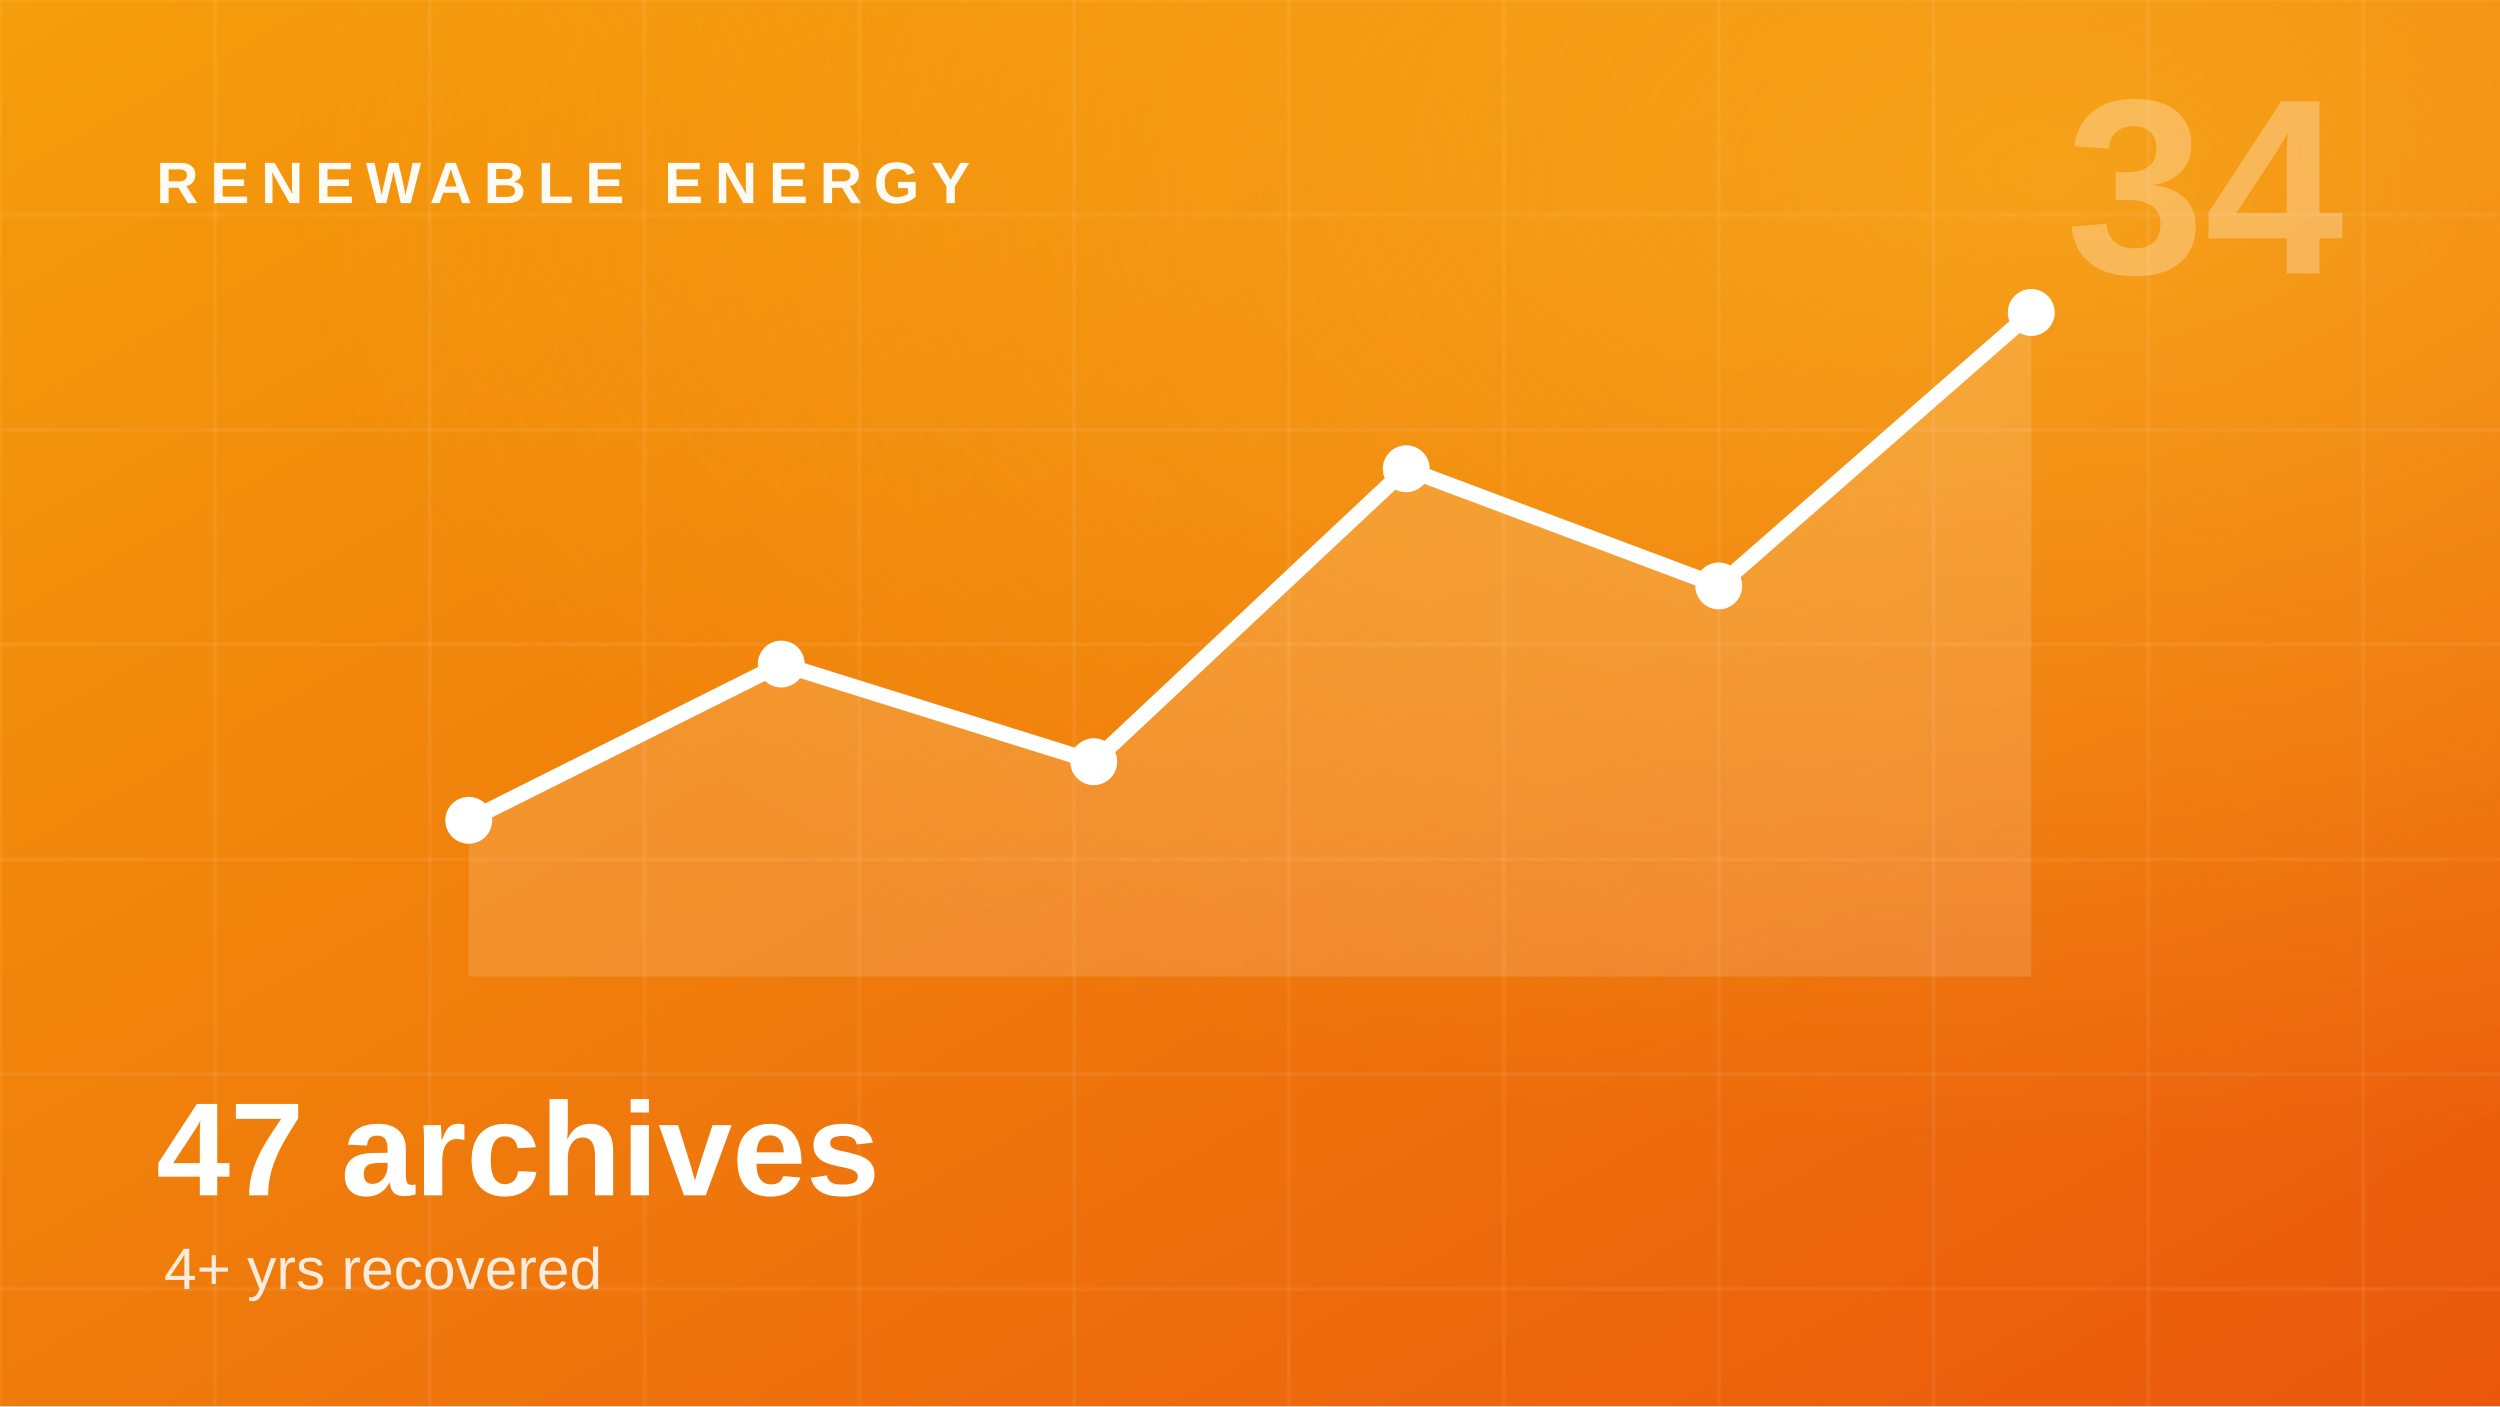
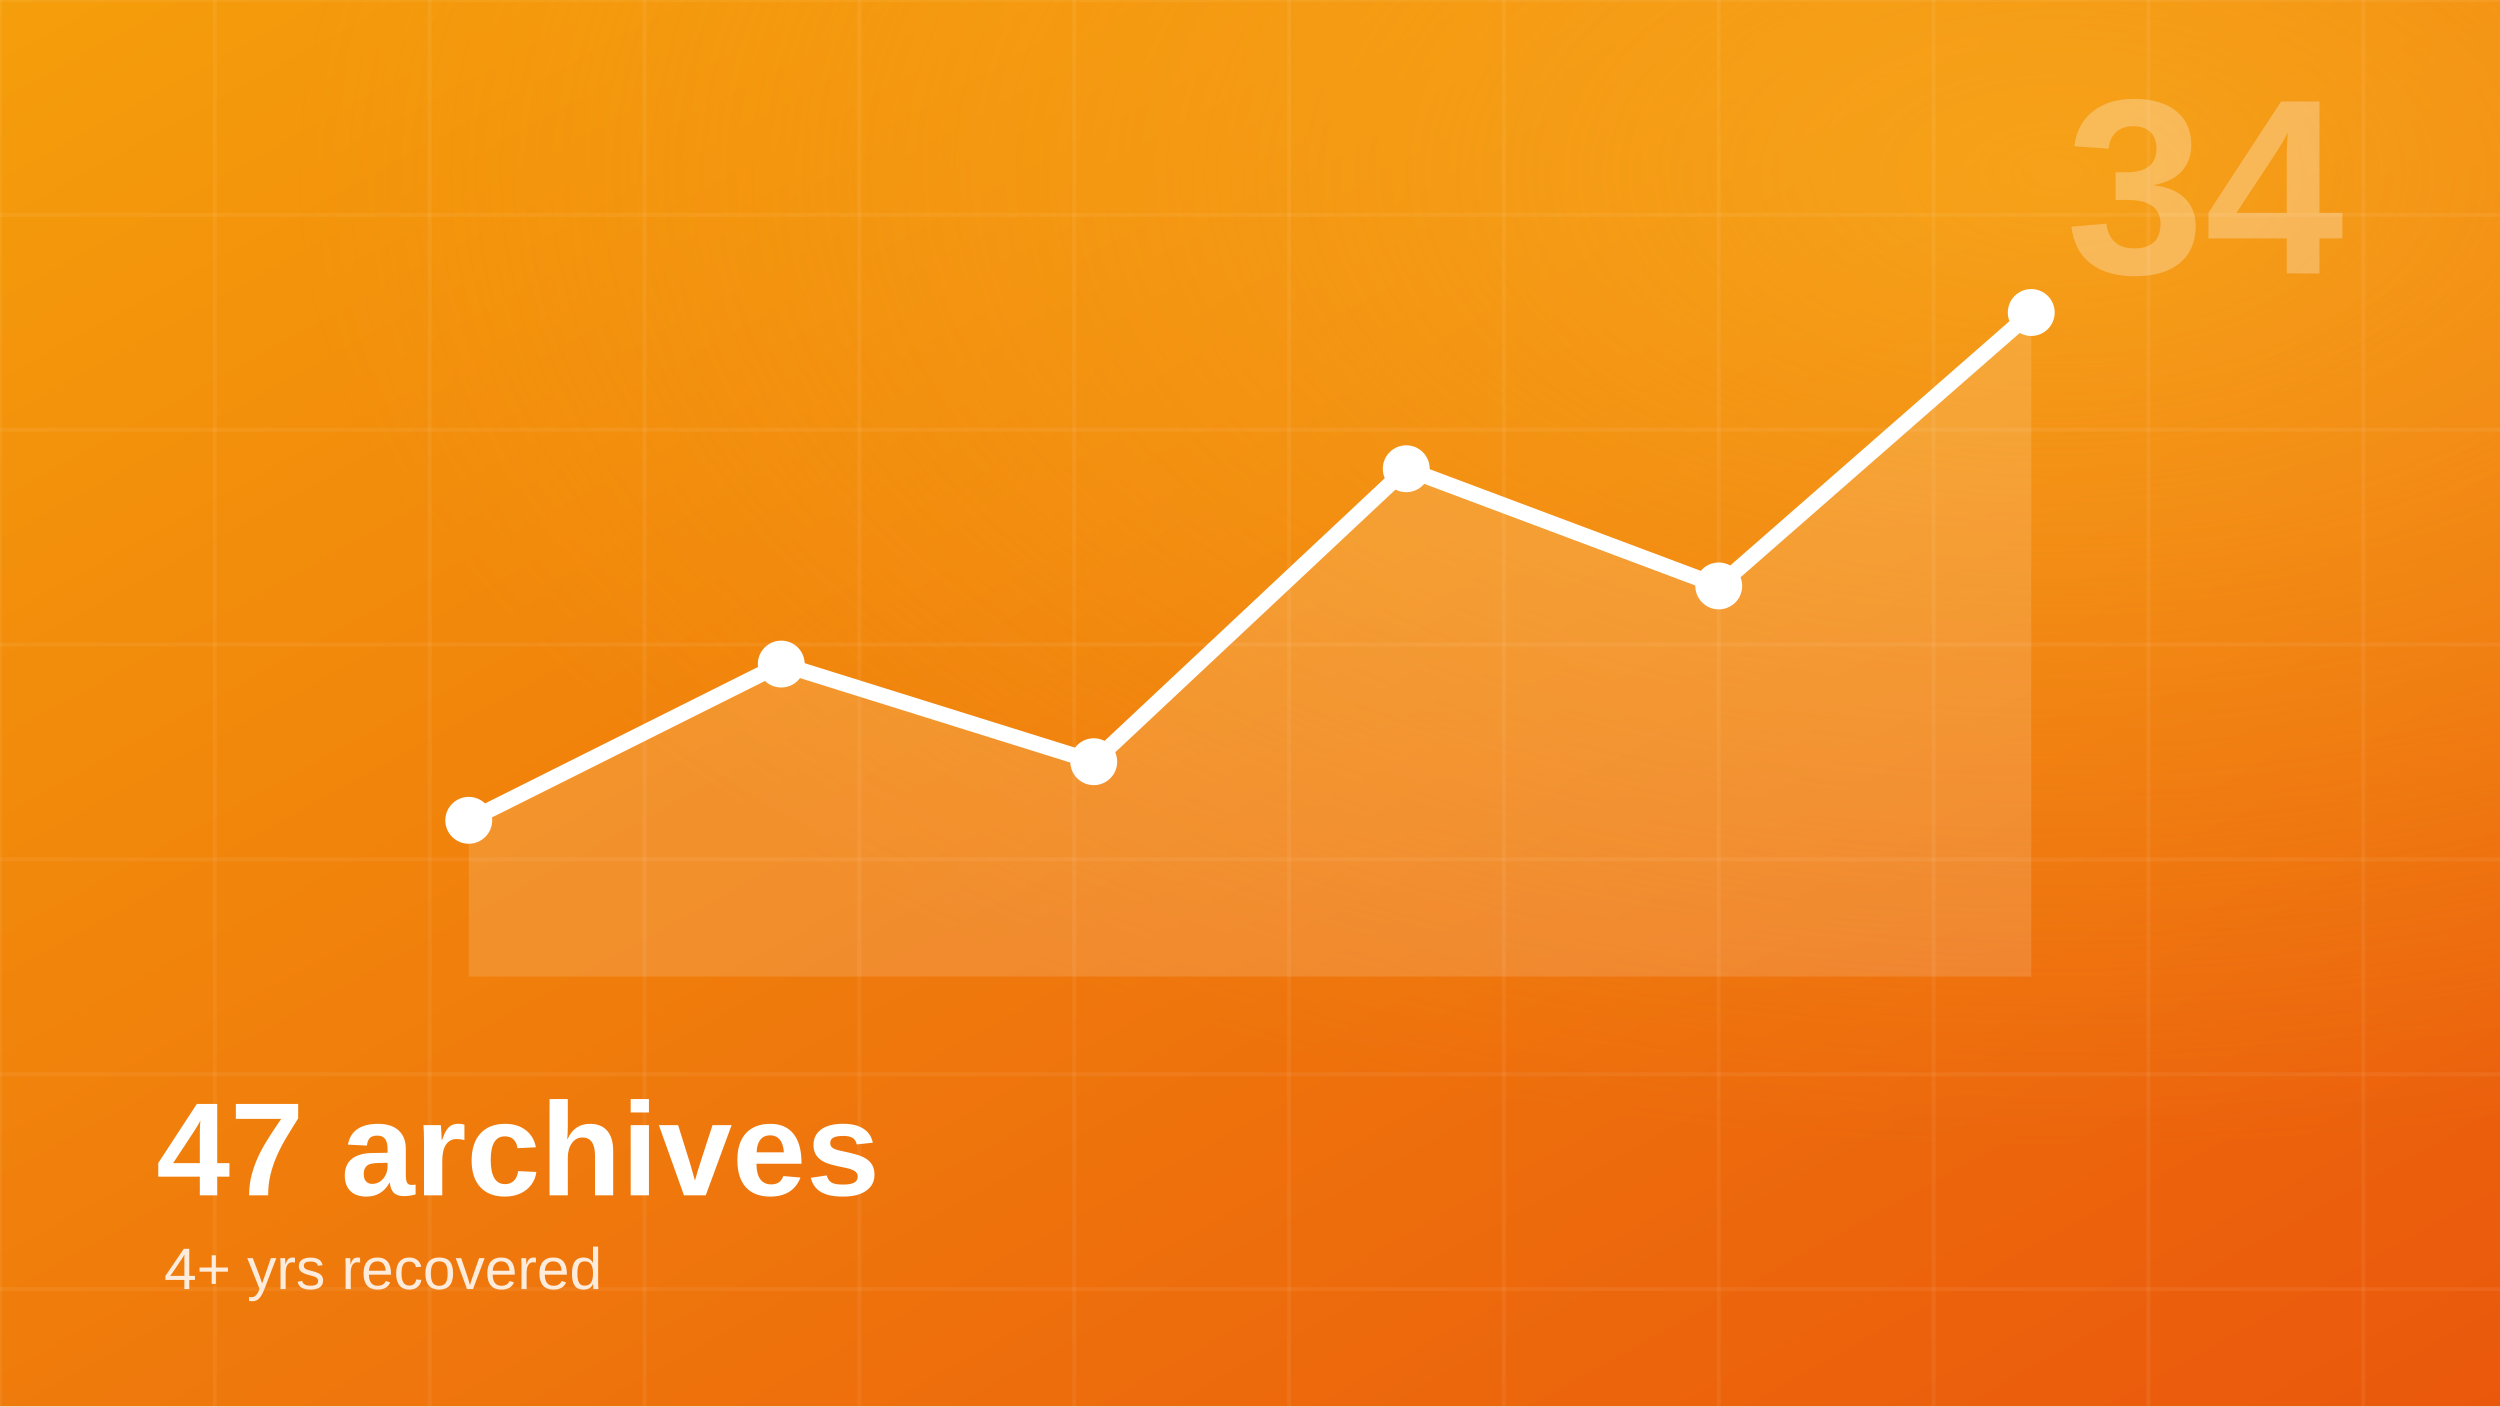
<svg xmlns="http://www.w3.org/2000/svg" viewBox="0 0 640 360" width="640" height="360" font-family="Poppins, Segoe UI, Arial, sans-serif">
  <defs>
    <linearGradient id="g" x1="0" y1="0" x2="1" y2="1">
      <stop offset="0" stop-color="#f59e0b" />
      <stop offset="1" stop-color="#ea580c" />
    </linearGradient>
    <radialGradient id="glow" cx="0.82" cy="0.12" r="0.7">
      <stop offset="0" stop-color="#fbbf24" stop-opacity="0.55" />
      <stop offset="1" stop-color="#fbbf24" stop-opacity="0" />
    </radialGradient>
  </defs>
  <rect width="640" height="360" fill="url(#g)" />
  <rect width="640" height="360" fill="url(#glow)" />
  <g stroke="#fff" stroke-opacity="0.06" stroke-width="1">
    <line x1="0" y1="0" x2="0" y2="360" />
    <line x1="55" y1="0" x2="55" y2="360" />
    <line x1="110" y1="0" x2="110" y2="360" />
    <line x1="165" y1="0" x2="165" y2="360" />
    <line x1="220" y1="0" x2="220" y2="360" />
    <line x1="275" y1="0" x2="275" y2="360" />
    <line x1="330" y1="0" x2="330" y2="360" />
    <line x1="385" y1="0" x2="385" y2="360" />
    <line x1="440" y1="0" x2="440" y2="360" />
    <line x1="495" y1="0" x2="495" y2="360" />
    <line x1="550" y1="0" x2="550" y2="360" />
    <line x1="605" y1="0" x2="605" y2="360" />
    <line x1="0" y1="0" x2="640" y2="0" />
    <line x1="0" y1="55" x2="640" y2="55" />
    <line x1="0" y1="110" x2="640" y2="110" />
    <line x1="0" y1="165" x2="640" y2="165" />
    <line x1="0" y1="220" x2="640" y2="220" />
    <line x1="0" y1="275" x2="640" y2="275" />
    <line x1="0" y1="330" x2="640" y2="330" />
  </g>
  <path d="M120 210 L200 170 L280 195 L360 120 L440 150 L520 80 L520 250 L120 250 Z" fill="#fff" fill-opacity="0.14" />
  <path d="M120 210 L200 170 L280 195 L360 120 L440 150 L520 80" fill="none" stroke="#fff" stroke-width="4" stroke-linecap="round" stroke-linejoin="round" />
  <circle cx="120" cy="210" r="6" fill="#fff" />
  <circle cx="200" cy="170" r="6" fill="#fff" />
  <circle cx="280" cy="195" r="6" fill="#fff" />
  <circle cx="360" cy="120" r="6" fill="#fff" />
  <circle cx="440" cy="150" r="6" fill="#fff" />
  <circle cx="520" cy="80" r="6" fill="#fff" />
-   <text x="40" y="52" fill="#fff" fill-opacity="0.95" font-size="15" font-weight="700" letter-spacing="3">RENEWABLE ENERGY</text>
  <text x="600" y="70" fill="#fff" fill-opacity="0.28" font-size="64" font-weight="800" text-anchor="end">34</text>
  <text x="40" y="306" fill="#fff" font-size="34" font-weight="800">47 archives</text>
  <text x="42" y="330" fill="#fff" fill-opacity="0.85" font-size="15" font-weight="500">4+ yrs recovered</text>
</svg>
